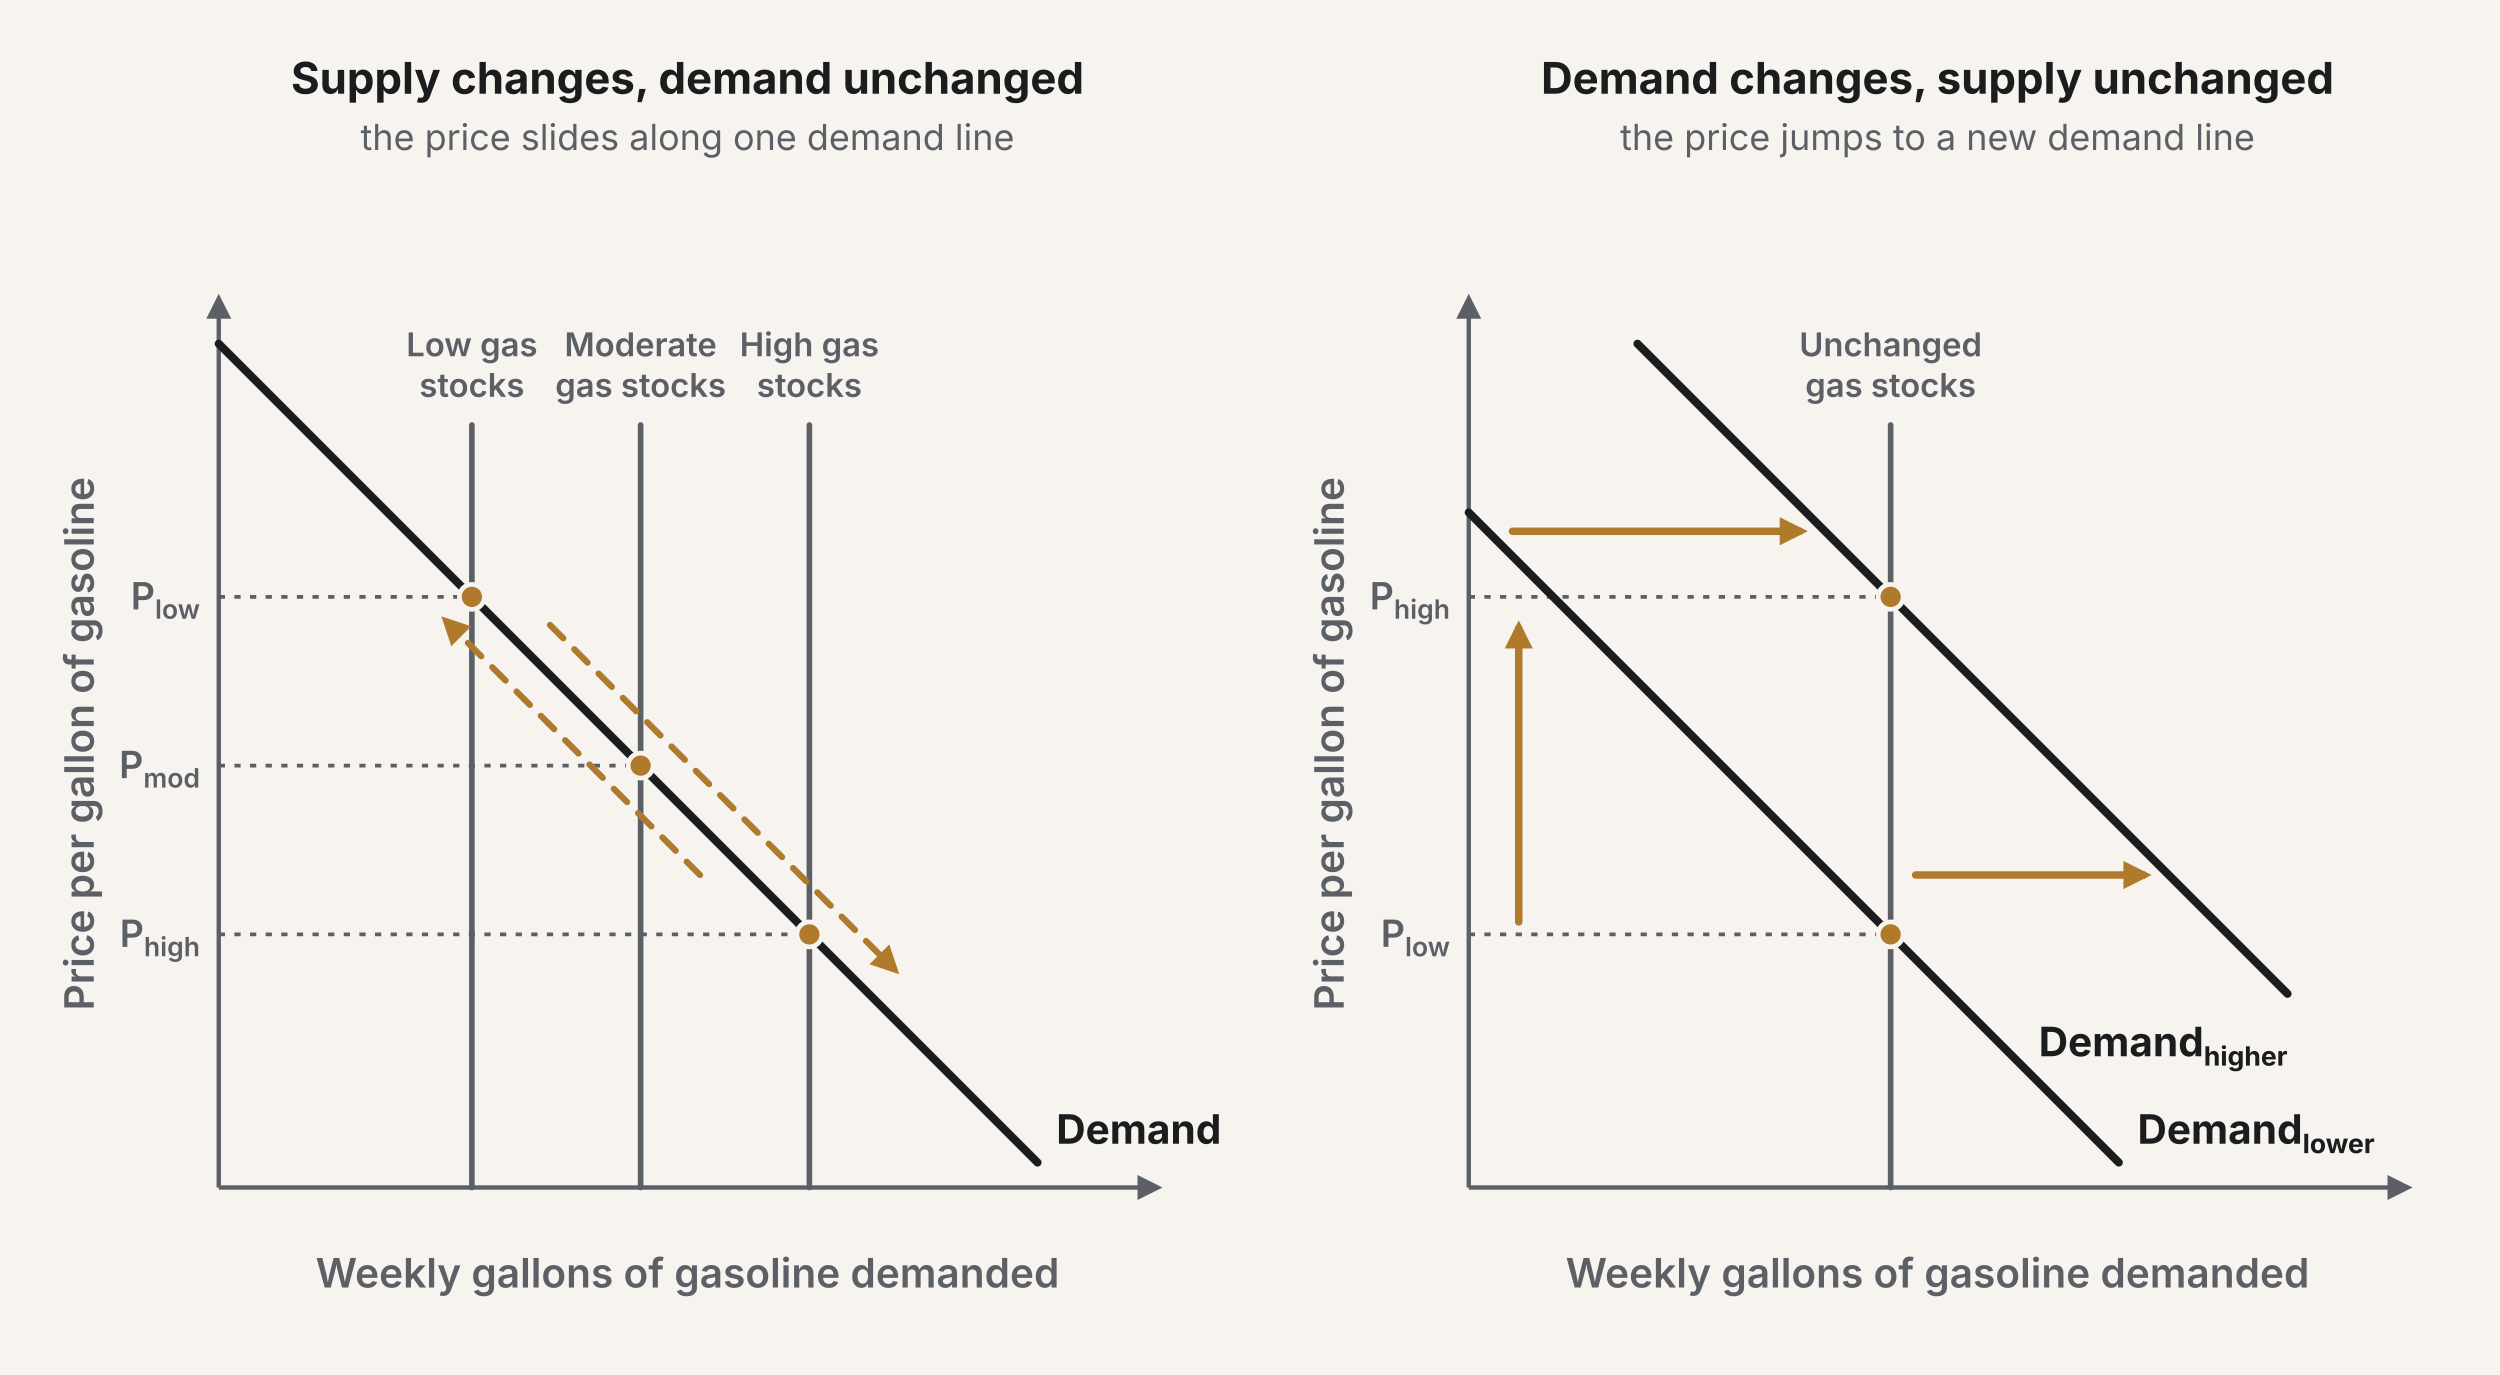
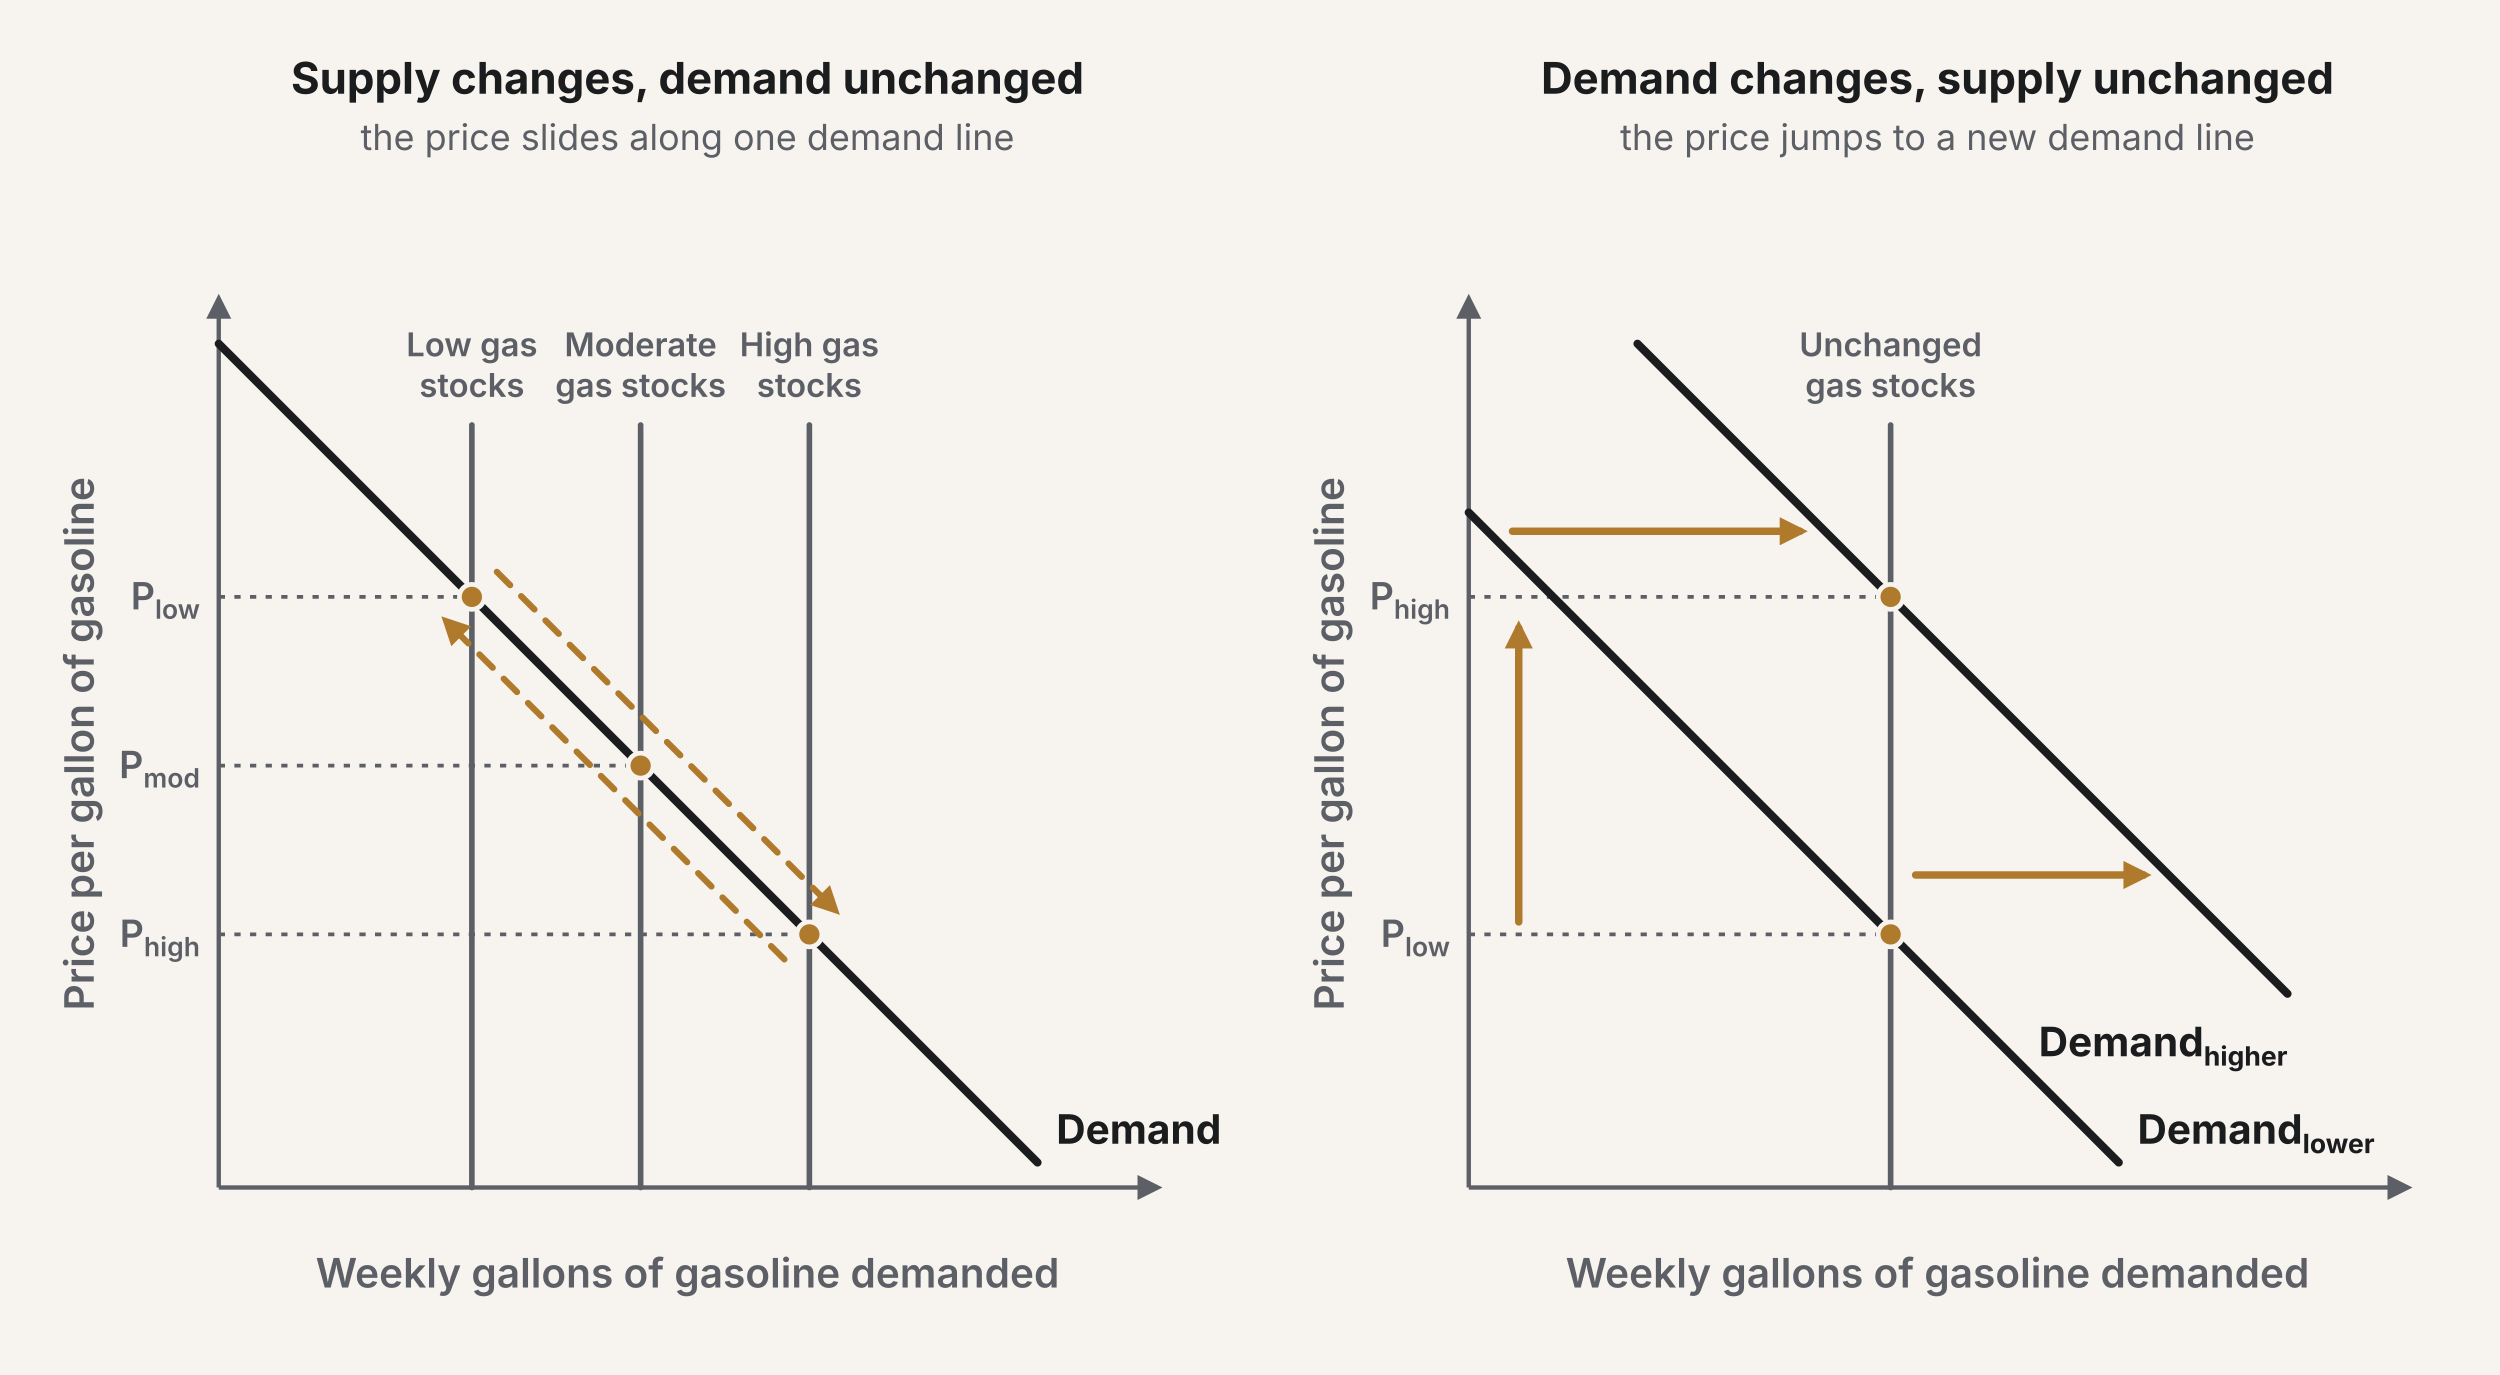
<svg xmlns="http://www.w3.org/2000/svg" viewBox="0 0 800 440" role="img" aria-label="Two panels. Left: supply changes with demand unchanged. One straight demand line is crossed by three vertical supply lines for low, moderate, and high gas stocks; dotted price lines show the price highest under low stocks and lowest under high stocks, and dashed arrows run alongside the one unchanged demand line. Right: demand changes with supply unchanged. One vertical supply line is crossed by a lower and a higher demand line, and the price jumps from the lower crossing to the higher one at the same quantity.">
  <style>
    .surface { fill: #f7f4ef; }
    .axis    { stroke: #5c6066; stroke-width: 1.4; fill: none; }
    .curve   { stroke: #1a1c1e; stroke-width: 2.6; fill: none; stroke-linecap: round; }
    .supply  { stroke: #5c6066; stroke-width: 1.8; fill: none; stroke-linecap: round; }
    .drop    { stroke: #5c6066; stroke-width: 1.2; fill: none; stroke-dasharray: 2 3; }
    .slide   { stroke: #b07a2c; stroke-width: 2; fill: none; stroke-linecap: round;
               stroke-dasharray: 6 5; }
    .jump    { stroke: #b07a2c; stroke-width: 2.4; fill: none; stroke-linecap: round; }
    .dot     { fill: #b07a2c; stroke: #f7f4ef; stroke-width: 1.5; }
    .ptitle  { fill: #1a1c1e; font-size: 14px; font-weight: 700;
               font-family: 'Inter Variable', Inter, -apple-system, BlinkMacSystemFont,
                            'Segoe UI', Roboto, Helvetica, Arial, sans-serif; }
    .psub    { fill: #5c6066; font-size: 11.5px; font-weight: 400;
               font-family: 'Inter Variable', Inter, -apple-system, BlinkMacSystemFont,
                            'Segoe UI', Roboto, Helvetica, Arial, sans-serif; }
    .axlabel { fill: #5c6066; font-size: 13px; font-weight: 600;
               font-family: 'Inter Variable', Inter, -apple-system, BlinkMacSystemFont,
                            'Segoe UI', Roboto, Helvetica, Arial, sans-serif; }
    .slabel  { fill: #5c6066; font-size: 10.5px; font-weight: 600;
               font-family: 'Inter Variable', Inter, -apple-system, BlinkMacSystemFont,
                            'Segoe UI', Roboto, Helvetica, Arial, sans-serif; }
    .plabel  { fill: #5c6066; font-size: 12px; font-weight: 600;
               font-family: 'Inter Variable', Inter, -apple-system, BlinkMacSystemFont,
                            'Segoe UI', Roboto, Helvetica, Arial, sans-serif; }
    .clabel  { fill: #1a1c1e; font-size: 13px; font-weight: 700;
               font-family: 'Inter Variable', Inter, -apple-system, BlinkMacSystemFont,
                            'Segoe UI', Roboto, Helvetica, Arial, sans-serif; }
    .subsc   { font-size: 8.5px; }
  </style>
  <defs>
    <marker id="arrowMuted" markerWidth="9" markerHeight="9" refX="6" refY="4" orient="auto" markerUnits="userSpaceOnUse">
      <path d="M0,0 L8,4 L0,8 Z" fill="#5c6066" />
    </marker>
    <marker id="arrowAccent" markerWidth="10" markerHeight="10" refX="6.5" refY="4.5" orient="auto" markerUnits="userSpaceOnUse">
      <path d="M0,0 L9,4.5 L0,9 Z" fill="#b07a2c" />
    </marker>
  </defs>
  <rect class="surface" x="0" y="0" width="800" height="440" />
  <g>
    <text class="ptitle" x="220" y="30" text-anchor="middle">Supply changes, demand unchanged</text>
    <text class="psub" x="220" y="48" text-anchor="middle">the price slides along one demand line</text>
    <line class="supply" x1="151" y1="380" x2="151" y2="136" />
    <line class="supply" x1="205" y1="380" x2="205" y2="136" />
    <line class="supply" x1="259" y1="380" x2="259" y2="136" />
    <text class="slabel" x="151" y="114" text-anchor="middle">Low gas</text>
    <text class="slabel" x="151" y="127" text-anchor="middle">stocks</text>
    <text class="slabel" x="205" y="114" text-anchor="middle">Moderate</text>
    <text class="slabel" x="205" y="127" text-anchor="middle">gas stocks</text>
    <text class="slabel" x="259" y="114" text-anchor="middle">High gas</text>
    <text class="slabel" x="259" y="127" text-anchor="middle">stocks</text>
    <line class="drop" x1="70" y1="191" x2="151" y2="191" />
    <line class="drop" x1="70" y1="245" x2="205" y2="245" />
    <line class="drop" x1="70" y1="299" x2="259" y2="299" />
    <text class="plabel" x="64" y="195" text-anchor="end">P<tspan class="subsc" dy="3">low</tspan>
    </text>
    <text class="plabel" x="64" y="249" text-anchor="end">P<tspan class="subsc" dy="3">mod</tspan>
    </text>
    <text class="plabel" x="64" y="303" text-anchor="end">P<tspan class="subsc" dy="3">high</tspan>
    </text>
    <line class="axis" x1="70" y1="380" x2="370" y2="380" marker-end="url(#arrowMuted)" />
    <line class="axis" x1="70" y1="380" x2="70" y2="96" marker-end="url(#arrowMuted)" />
    <line class="curve" x1="70" y1="110" x2="332" y2="372" />
    <text class="clabel" x="338" y="366" text-anchor="start">Demand</text>
-     <line class="slide" x1="176" y1="200" x2="286" y2="310" marker-end="url(#arrowAccent)" />
-     <line class="slide" x1="224" y1="280" x2="143" y2="199" marker-end="url(#arrowAccent)" />
+     <line class="slide" x1="159" y1="183" x2="267" y2="291" marker-end="url(#arrowAccent)" />
+     <line class="slide" x1="251" y1="307" x2="143" y2="199" marker-end="url(#arrowAccent)" />
    <circle class="dot" cx="151" cy="191" r="4" />
    <circle class="dot" cx="205" cy="245" r="4" />
    <circle class="dot" cx="259" cy="299" r="4" />
    <text class="axlabel" x="220" y="412" text-anchor="middle">Weekly gallons of gasoline demanded</text>
    <text class="axlabel" x="30" y="238" text-anchor="middle" transform="rotate(-90 30 238)">Price per gallon of gasoline</text>
  </g>
  <g transform="translate(400,0)">
    <text class="ptitle" x="220" y="30" text-anchor="middle">Demand changes, supply unchanged</text>
    <text class="psub" x="220" y="48" text-anchor="middle">the price jumps to a new demand line</text>
    <line class="supply" x1="205" y1="380" x2="205" y2="136" />
    <text class="slabel" x="205" y="114" text-anchor="middle">Unchanged</text>
    <text class="slabel" x="205" y="127" text-anchor="middle">gas stocks</text>
    <line class="drop" x1="70" y1="191" x2="205" y2="191" />
    <line class="drop" x1="70" y1="299" x2="205" y2="299" />
    <text class="plabel" x="64" y="195" text-anchor="end">P<tspan class="subsc" dy="3">high</tspan>
    </text>
    <text class="plabel" x="64" y="303" text-anchor="end">P<tspan class="subsc" dy="3">low</tspan>
    </text>
    <line class="axis" x1="70" y1="380" x2="370" y2="380" marker-end="url(#arrowMuted)" />
    <line class="axis" x1="70" y1="380" x2="70" y2="96" marker-end="url(#arrowMuted)" />
    <line class="curve" x1="70" y1="164" x2="278" y2="372" />
    <line class="curve" x1="124" y1="110" x2="332" y2="318" />
    <text class="clabel" x="284" y="366" text-anchor="start">Demand<tspan class="subsc" dy="3">lower</tspan>
    </text>
    <text class="clabel" x="332" y="338" text-anchor="end">Demand<tspan class="subsc" dy="3">higher</tspan>
    </text>
    <line class="jump" x1="86" y1="295" x2="86" y2="201" marker-end="url(#arrowAccent)" />
    <line class="jump" x1="84" y1="170" x2="176" y2="170" marker-end="url(#arrowAccent)" />
    <line class="jump" x1="213" y1="280" x2="286" y2="280" marker-end="url(#arrowAccent)" />
    <circle class="dot" cx="205" cy="299" r="4" />
    <circle class="dot" cx="205" cy="191" r="4" />
    <text class="axlabel" x="220" y="412" text-anchor="middle">Weekly gallons of gasoline demanded</text>
    <text class="axlabel" x="30" y="238" text-anchor="middle" transform="rotate(-90 30 238)">Price per gallon of gasoline</text>
  </g>
</svg>
